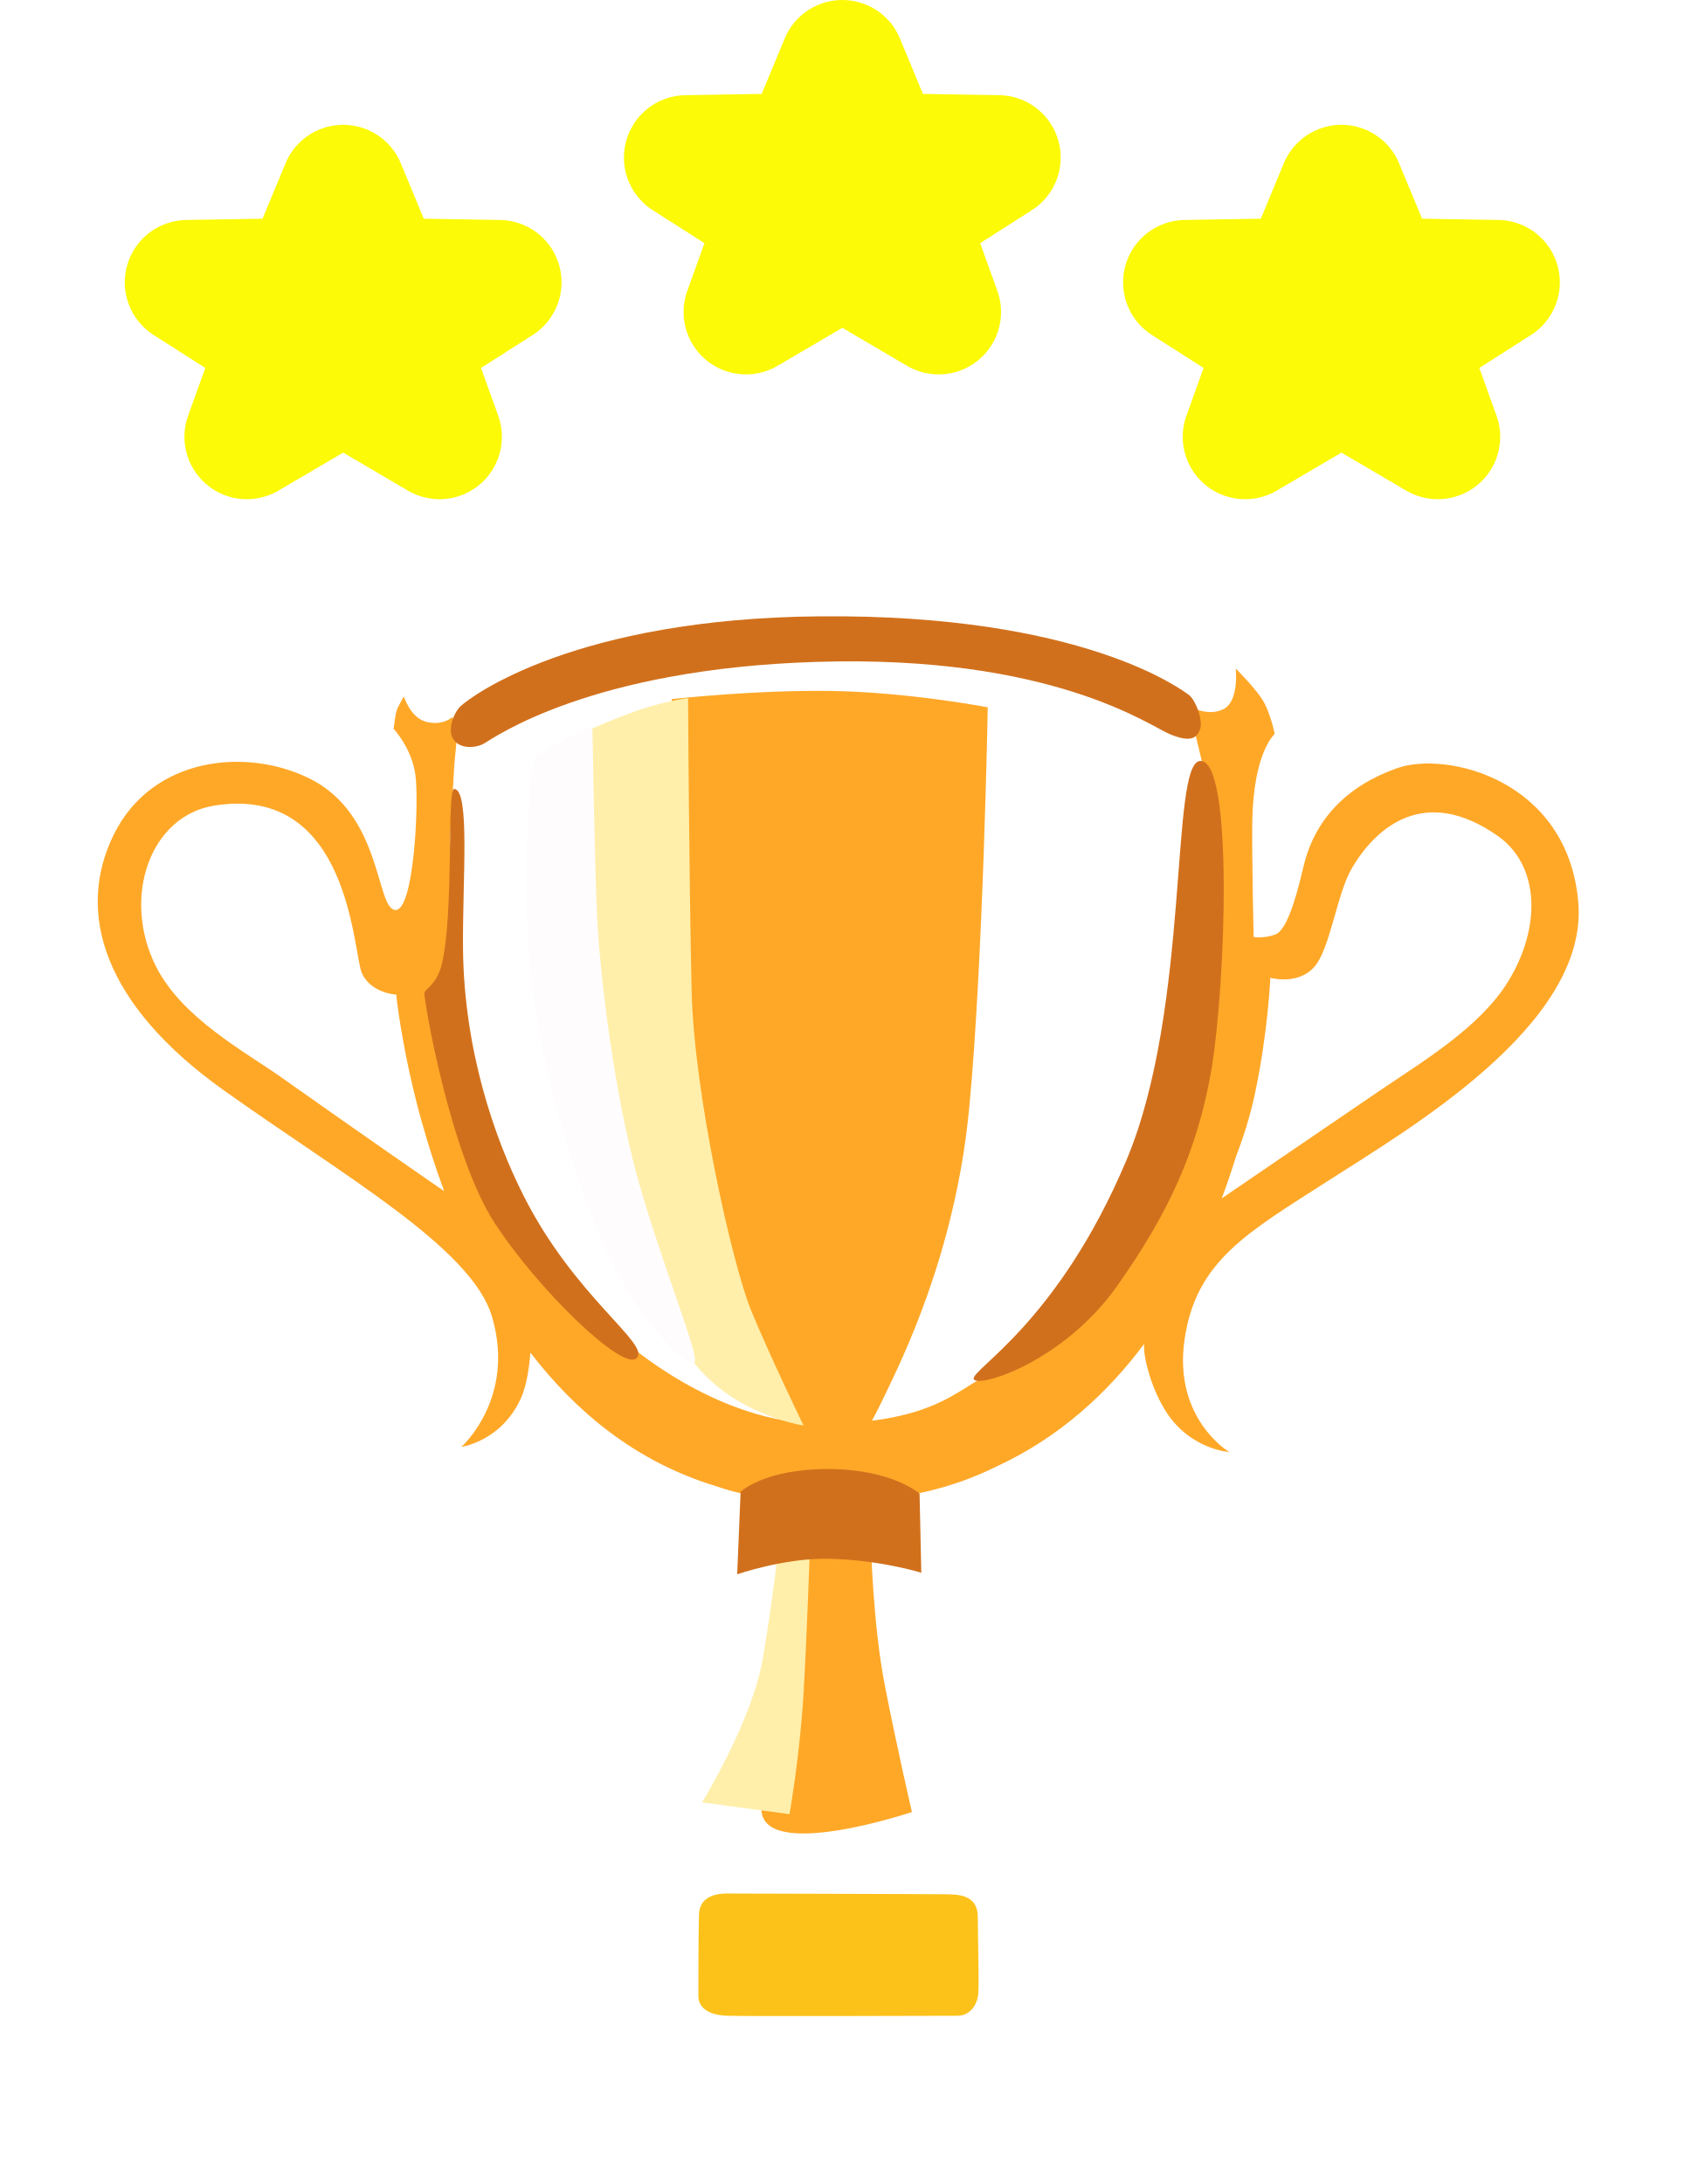
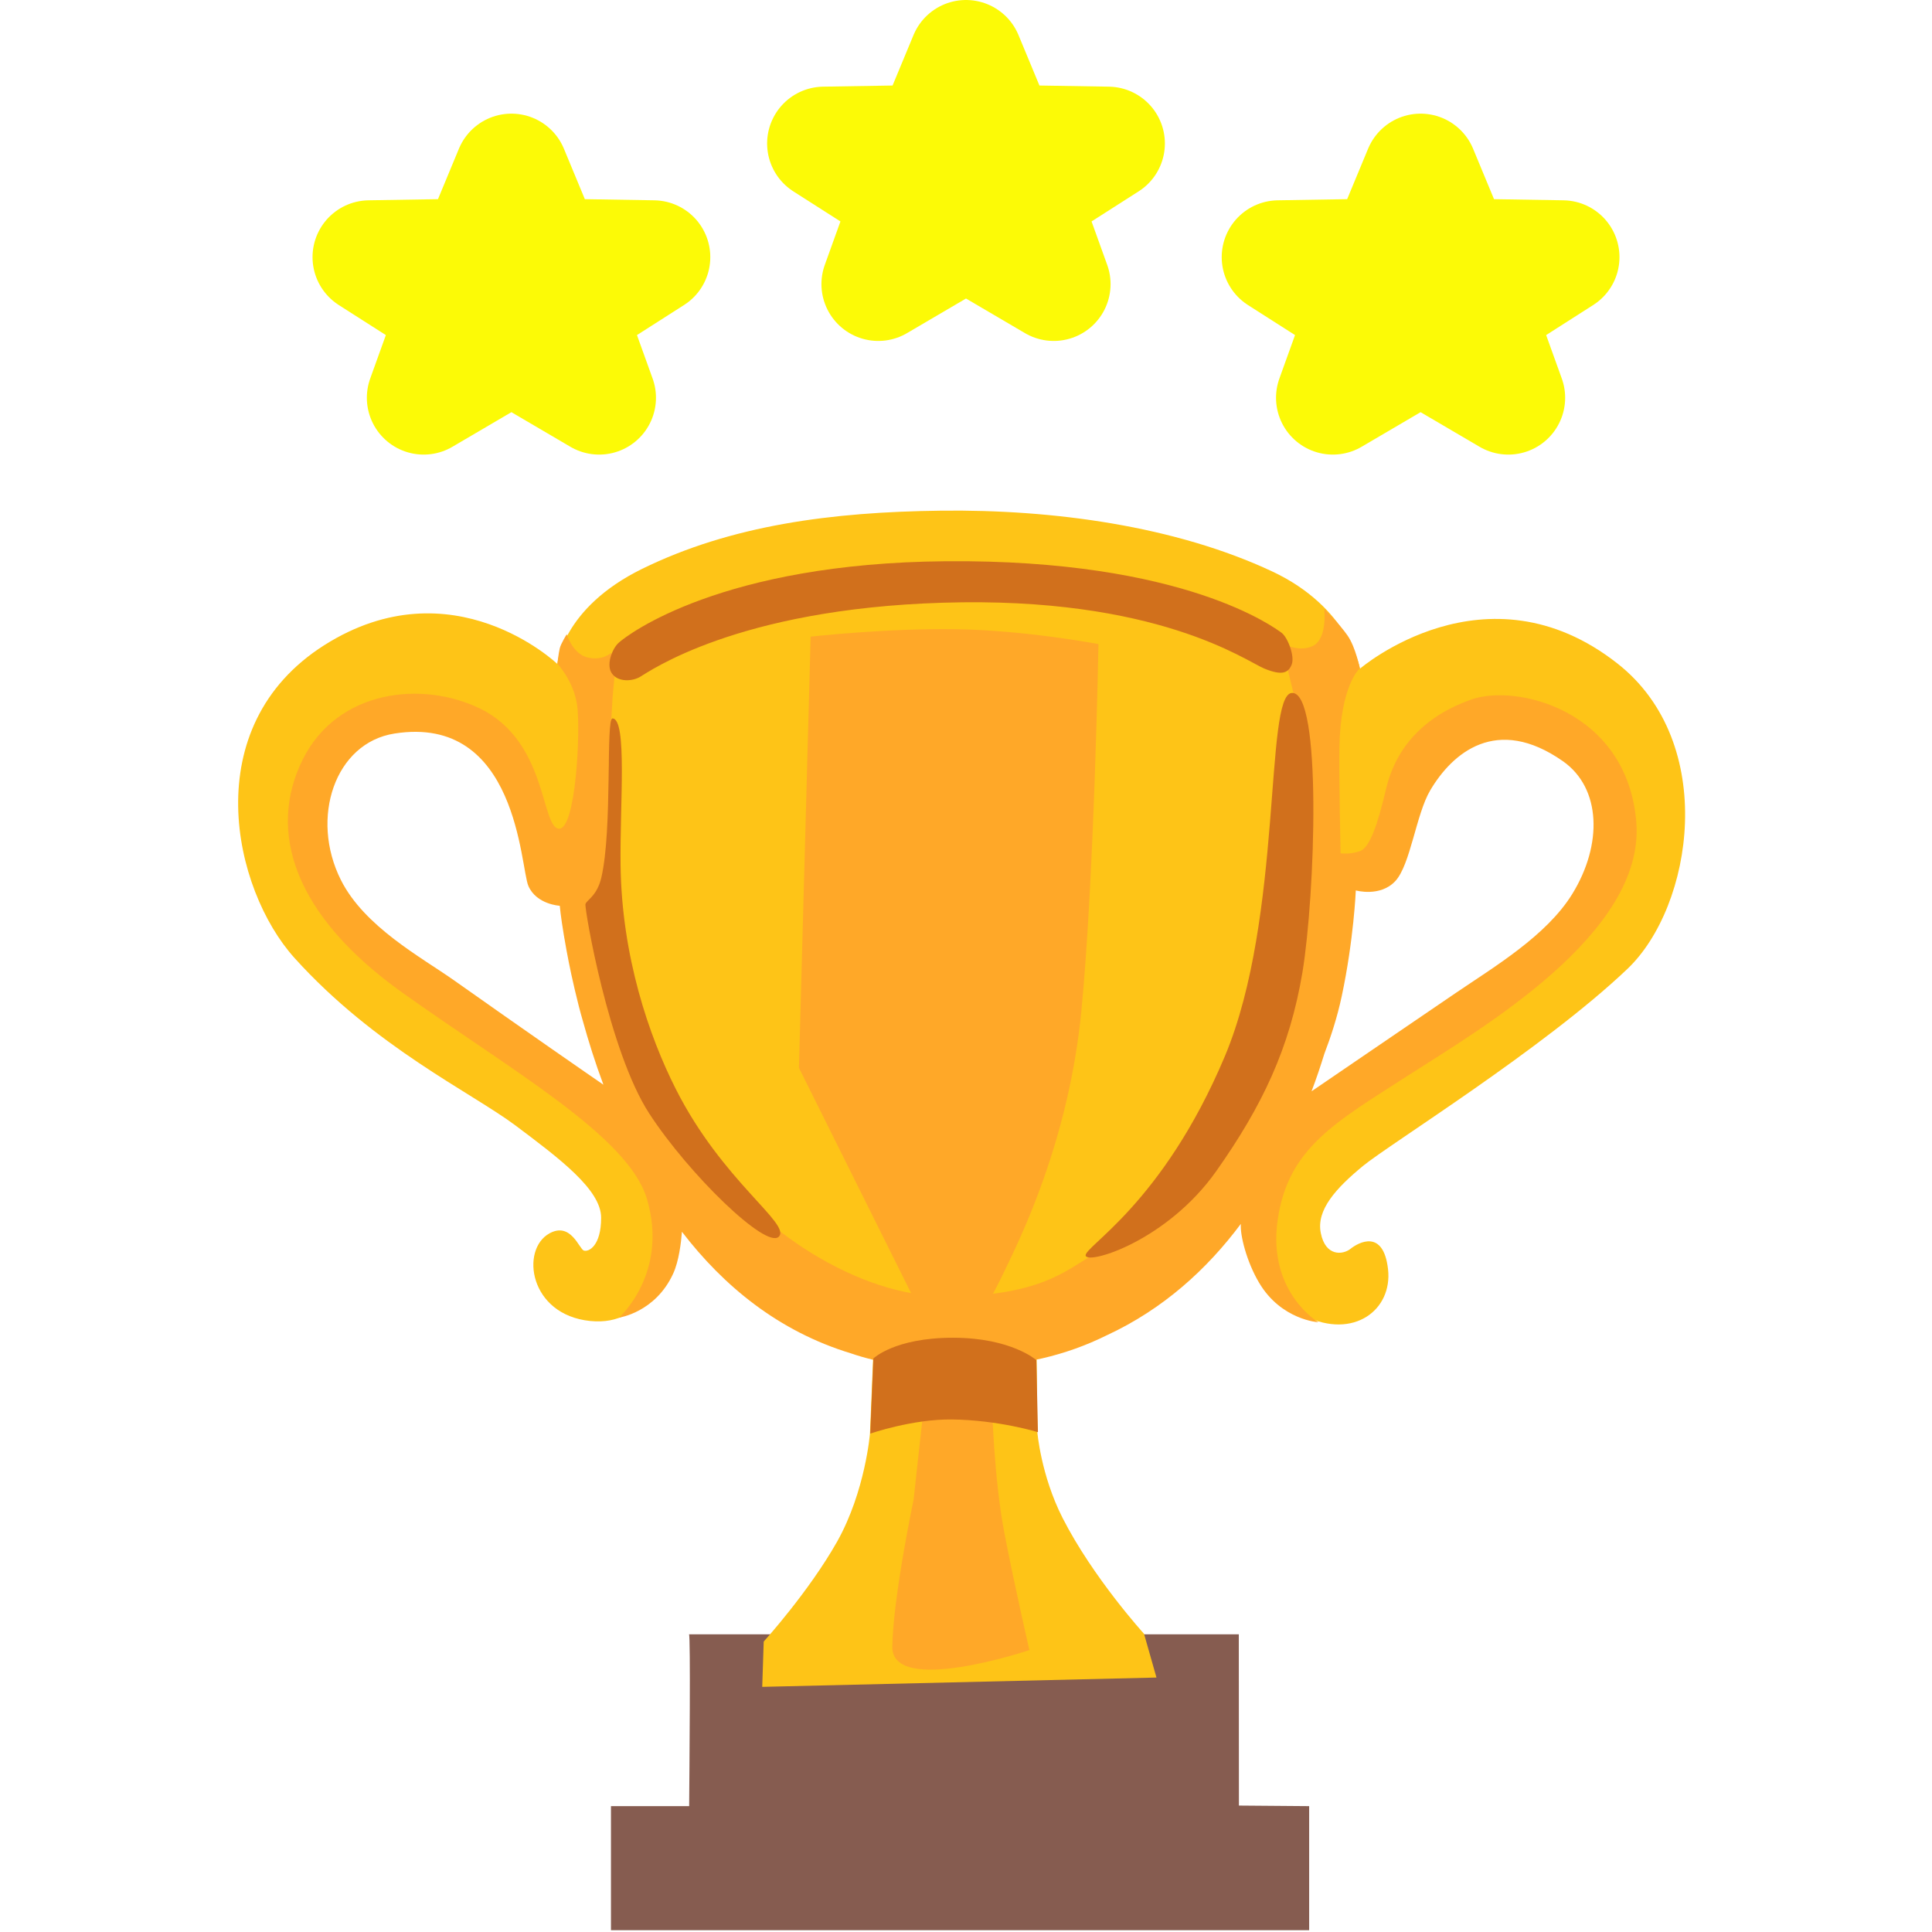
- <svg xmlns="http://www.w3.org/2000/svg" width="27" height="35" viewBox="0 0 27 35" fill="none">
+ <svg xmlns="http://www.w3.org/2000/svg" width="27" height="27" viewBox="0 0 27 34" fill="none">
+   <path d="M18.303 31.775L18.301 28.761H8.625C8.655 28.761 8.632 31.212 8.628 31.785H7.252V33.968H19.539V31.785L18.303 31.775Z" fill="#865C50" />
+   <path d="M20.486 20.519C20.955 20.133 23.659 18.46 25.14 17.051C26.296 15.95 26.743 13.075 24.965 11.677C22.653 9.86 20.434 11.767 20.434 11.767C20.434 11.767 20.24 10.69 18.89 10.057C17.189 9.259 15.036 8.962 13.055 8.987C11.136 9.01 9.368 9.242 7.798 10.012C6.394 10.702 6.309 11.685 6.309 11.685C6.309 11.685 4.466 9.924 2.207 11.354C-0.05 12.786 0.597 15.655 1.683 16.859C3.099 18.429 4.799 19.228 5.571 19.806C6.341 20.384 7.079 20.935 7.079 21.43C7.079 21.926 6.86 22.036 6.775 22.008C6.693 21.981 6.548 21.498 6.17 21.705C5.655 21.989 5.811 23.137 6.885 23.247C7.925 23.354 8.123 22.255 8.123 22.255L8.288 21.181L9.994 22.365L11.865 23.907L11.81 25.227C11.81 25.227 11.728 26.246 11.233 27.128C10.737 28.009 9.94 28.889 9.94 28.889L9.914 29.686L16.852 29.522L16.633 28.752C16.633 28.752 15.738 27.769 15.2 26.714C14.816 25.959 14.755 25.198 14.755 25.198L14.738 23.303L18.339 21.097C18.339 21.097 18.725 21.401 18.67 21.511C18.615 21.62 18.603 22.744 19.468 23.162C20.322 23.576 21.009 23.052 20.927 22.335C20.845 21.62 20.404 21.867 20.267 21.977C20.13 22.086 19.826 22.114 19.744 21.7C19.66 21.291 20.018 20.905 20.486 20.519ZM2.761 16.625L1.937 14.115L2.934 12.809L4.052 12.482C4.052 12.482 5.48 13.548 5.531 13.634C5.582 13.721 6.442 15.49 6.442 15.49L7.577 19.599L2.761 16.625ZM18.974 19.926C18.991 19.84 20.039 15.524 20.039 15.524C20.039 15.473 20.777 15.13 20.777 15.06C20.777 14.991 22.119 12.807 22.119 12.807L24.355 12.894L24.819 15.111L23.701 16.95C23.703 16.952 18.957 20.011 18.974 19.926Z" fill="#FEC417" />
  <path d="M25.296 14.463C25.131 12.497 23.186 12.027 22.387 12.312C21.587 12.596 21.069 13.13 20.891 13.889C20.748 14.503 20.605 14.912 20.44 14.976C20.259 15.043 20.092 15.016 20.092 15.016C20.092 15.016 20.062 13.687 20.071 13.151C20.092 12.046 20.43 11.763 20.43 11.763C20.43 11.763 20.358 11.39 20.214 11.183C20.071 10.978 19.805 10.713 19.805 10.713C19.805 10.713 19.866 11.244 19.601 11.369C19.335 11.493 19.048 11.307 19.048 11.307L19.314 12.413C19.314 12.413 18.883 17.922 18.843 18.045C18.803 18.167 17.185 20.973 17.185 20.973C17.185 20.973 16.242 21.854 15.793 22.059C15.342 22.264 14.954 22.797 13.213 22.816C11.473 22.837 9.977 21.464 9.977 21.464L8.482 20.03L7.377 16.773L7.212 13.455L7.282 12.248L7.33 11.744L7.252 11.489C7.252 11.489 7.109 11.632 6.843 11.571C6.577 11.51 6.474 11.162 6.474 11.162C6.474 11.162 6.37 11.326 6.351 11.409C6.33 11.491 6.309 11.681 6.309 11.681C6.309 11.681 6.596 11.982 6.657 12.413C6.719 12.843 6.636 14.626 6.33 14.583C6.022 14.543 6.124 13.048 4.957 12.474C3.947 11.976 2.439 12.126 1.823 13.375C1.209 14.623 1.658 16.098 3.584 17.471C5.51 18.844 7.56 19.998 7.885 21.099C8.273 22.409 7.394 23.188 7.394 23.188C7.394 23.188 8.033 23.099 8.347 22.413C8.448 22.192 8.486 21.869 8.501 21.677C9.229 22.626 10.197 23.43 11.479 23.818C11.964 23.985 12.511 24.069 13.27 24.069C13.38 24.069 13.488 24.065 13.595 24.061C14.483 24.029 15.242 23.863 15.979 23.498C16.972 23.038 17.742 22.335 18.337 21.538C18.32 21.728 18.436 22.2 18.658 22.574C19.046 23.23 19.702 23.27 19.702 23.27C19.702 23.27 18.801 22.738 18.985 21.468C19.168 20.198 20.008 19.747 21.277 18.929C22.552 18.108 25.458 16.429 25.296 14.463ZM4.487 17.25C3.915 16.847 2.913 16.309 2.5 15.488C1.949 14.393 2.396 13.071 3.443 12.909C5.615 12.567 5.655 15.265 5.799 15.592C5.942 15.919 6.351 15.94 6.351 15.94C6.351 15.94 6.366 16.121 6.425 16.471C6.427 16.482 6.43 16.49 6.43 16.501L6.436 16.532C6.476 16.771 6.533 17.068 6.613 17.408L6.619 17.433C6.664 17.625 6.71 17.806 6.759 17.973C6.856 18.323 6.974 18.701 7.119 19.089C6.908 18.945 5.7 18.108 4.487 17.25ZM24.169 15.733C23.716 16.467 22.798 17.013 22.121 17.473C21.248 18.066 19.948 18.956 19.581 19.205C19.666 18.981 19.74 18.76 19.807 18.543C19.917 18.256 20.033 17.906 20.113 17.528C20.324 16.537 20.36 15.67 20.36 15.67C20.36 15.67 20.79 15.792 21.056 15.505C21.322 15.218 21.421 14.328 21.67 13.908C22.058 13.252 22.836 12.577 24.005 13.396C24.68 13.87 24.705 14.864 24.169 15.733ZM12.766 24.729L13.958 24.715C13.958 24.715 13.989 26.016 14.177 26.986C14.365 27.959 14.616 29.039 14.616 29.039C14.616 29.039 12.188 29.853 12.203 28.976C12.218 28.098 12.578 26.39 12.578 26.39C12.578 26.39 12.798 24.354 12.766 24.729Z" fill="#FFA828" />
  <path d="M10.766 11.204C10.766 11.204 12.093 11.054 13.327 11.073C14.561 11.092 15.831 11.335 15.831 11.335C15.831 11.335 15.757 15.465 15.531 17.783C15.308 20.102 14.43 21.837 14.196 22.329C13.971 22.806 13.806 23.061 13.806 23.061L12.616 22.922L10.56 18.792L10.766 11.204Z" fill="#FFA828" />
-   <path d="M9.178 11.822C9.178 11.822 9.551 11.634 10.094 11.43C10.585 11.244 11.028 11.187 11.028 11.187C11.028 11.187 11.041 13.925 11.085 15.879C11.123 17.543 11.739 20.27 12.038 21C12.338 21.73 12.878 22.844 12.878 22.844C12.878 22.844 11.792 22.688 11.123 21.84C10.771 21.392 9.123 17.933 9.066 15.653C9.009 13.373 9.233 11.765 9.178 11.822Z" fill="#FFEFAB" />
-   <path d="M8.56 12.139C8.522 12.25 8.225 14.607 8.691 16.792C9.157 18.977 9.847 20.473 10.302 21.066C10.707 21.591 10.971 21.84 11.121 21.84C11.271 21.84 10.505 20.028 10.148 18.606C9.794 17.186 9.606 15.484 9.568 14.645C9.53 13.803 9.494 11.634 9.494 11.634C9.494 11.634 9.083 11.822 8.99 11.877C8.898 11.934 8.56 12.139 8.56 12.139Z" fill="#FFFCFD" />
-   <path d="M11.252 28.885C11.252 28.885 12.055 27.577 12.224 26.586C12.393 25.594 12.486 24.717 12.486 24.717L12.983 24.738C12.983 24.738 12.935 26.174 12.878 27.147C12.821 28.119 12.654 29.073 12.654 29.073L11.252 28.885Z" fill="#FFEFAB" />
  <path d="M11.87 23.907C11.87 23.907 12.243 23.542 13.27 23.542C14.297 23.542 14.738 23.936 14.738 23.936L14.766 25.204C14.766 25.204 14.082 24.991 13.251 24.98C12.559 24.972 11.815 25.229 11.815 25.229L11.87 23.907ZM7.383 11.316C7.556 11.156 9.214 9.911 13.139 9.877C17.362 9.839 18.947 11.063 19.046 11.13C19.157 11.204 19.288 11.542 19.233 11.691C19.176 11.841 19.065 11.896 18.748 11.765C18.43 11.634 16.86 10.489 13.085 10.607C9.459 10.719 7.921 11.822 7.758 11.915C7.628 11.989 7.385 12.008 7.273 11.858C7.159 11.71 7.271 11.421 7.383 11.316ZM19.233 12.195C18.748 12.233 19.084 16.14 18.056 18.587C16.955 21.205 15.55 21.951 15.607 22.101C15.664 22.251 17.04 21.835 17.907 20.606C18.71 19.466 19.195 18.456 19.421 17.11C19.643 15.765 19.773 12.153 19.233 12.195ZM7.28 12.643C7.157 12.636 7.282 14.585 7.083 15.442C7.007 15.771 6.822 15.838 6.803 15.912C6.784 15.986 7.21 18.494 7.925 19.595C8.617 20.66 9.982 21.987 10.205 21.764C10.429 21.54 9.214 20.791 8.393 19.165C7.921 18.233 7.44 16.828 7.421 15.22C7.408 14.157 7.541 12.658 7.28 12.643Z" fill="#D1701C" />
-   <path d="M11.726 30.345C11.488 30.334 11.214 30.383 11.203 30.678C11.193 30.973 11.193 31.828 11.193 31.99C11.193 32.152 11.325 32.294 11.659 32.304C11.992 32.315 15.12 32.304 15.339 32.304C15.559 32.304 15.673 32.114 15.681 31.924C15.692 31.735 15.671 30.935 15.671 30.718C15.671 30.357 15.348 30.357 15.129 30.357C14.892 30.353 11.726 30.345 11.726 30.345Z" fill="#FCC219" />
  <path d="M5.5 3L4.88 4.494L3 4.525L4.502 5.484L3.956 7L5.5 6.094M5.5 3L6.12 4.494L8 4.525L6.498 5.484L7.044 7L5.5 6.094" stroke="#FCFA06" stroke-width="2" stroke-linecap="round" stroke-linejoin="round" />
  <path d="M13.5 1L12.88 2.494L11 2.525L12.502 3.484L11.956 5L13.5 4.094M13.5 1L14.12 2.494L16 2.525L14.498 3.484L15.044 5L13.5 4.094" stroke="#FCFA06" stroke-width="2" stroke-linecap="round" stroke-linejoin="round" />
  <path d="M21.5 3L20.88 4.494L19 4.525L20.502 5.484L19.956 7L21.5 6.094M21.5 3L22.12 4.494L24 4.525L22.498 5.484L23.044 7L21.5 6.094" stroke="#FCFA06" stroke-width="2" stroke-linecap="round" stroke-linejoin="round" />
</svg>
